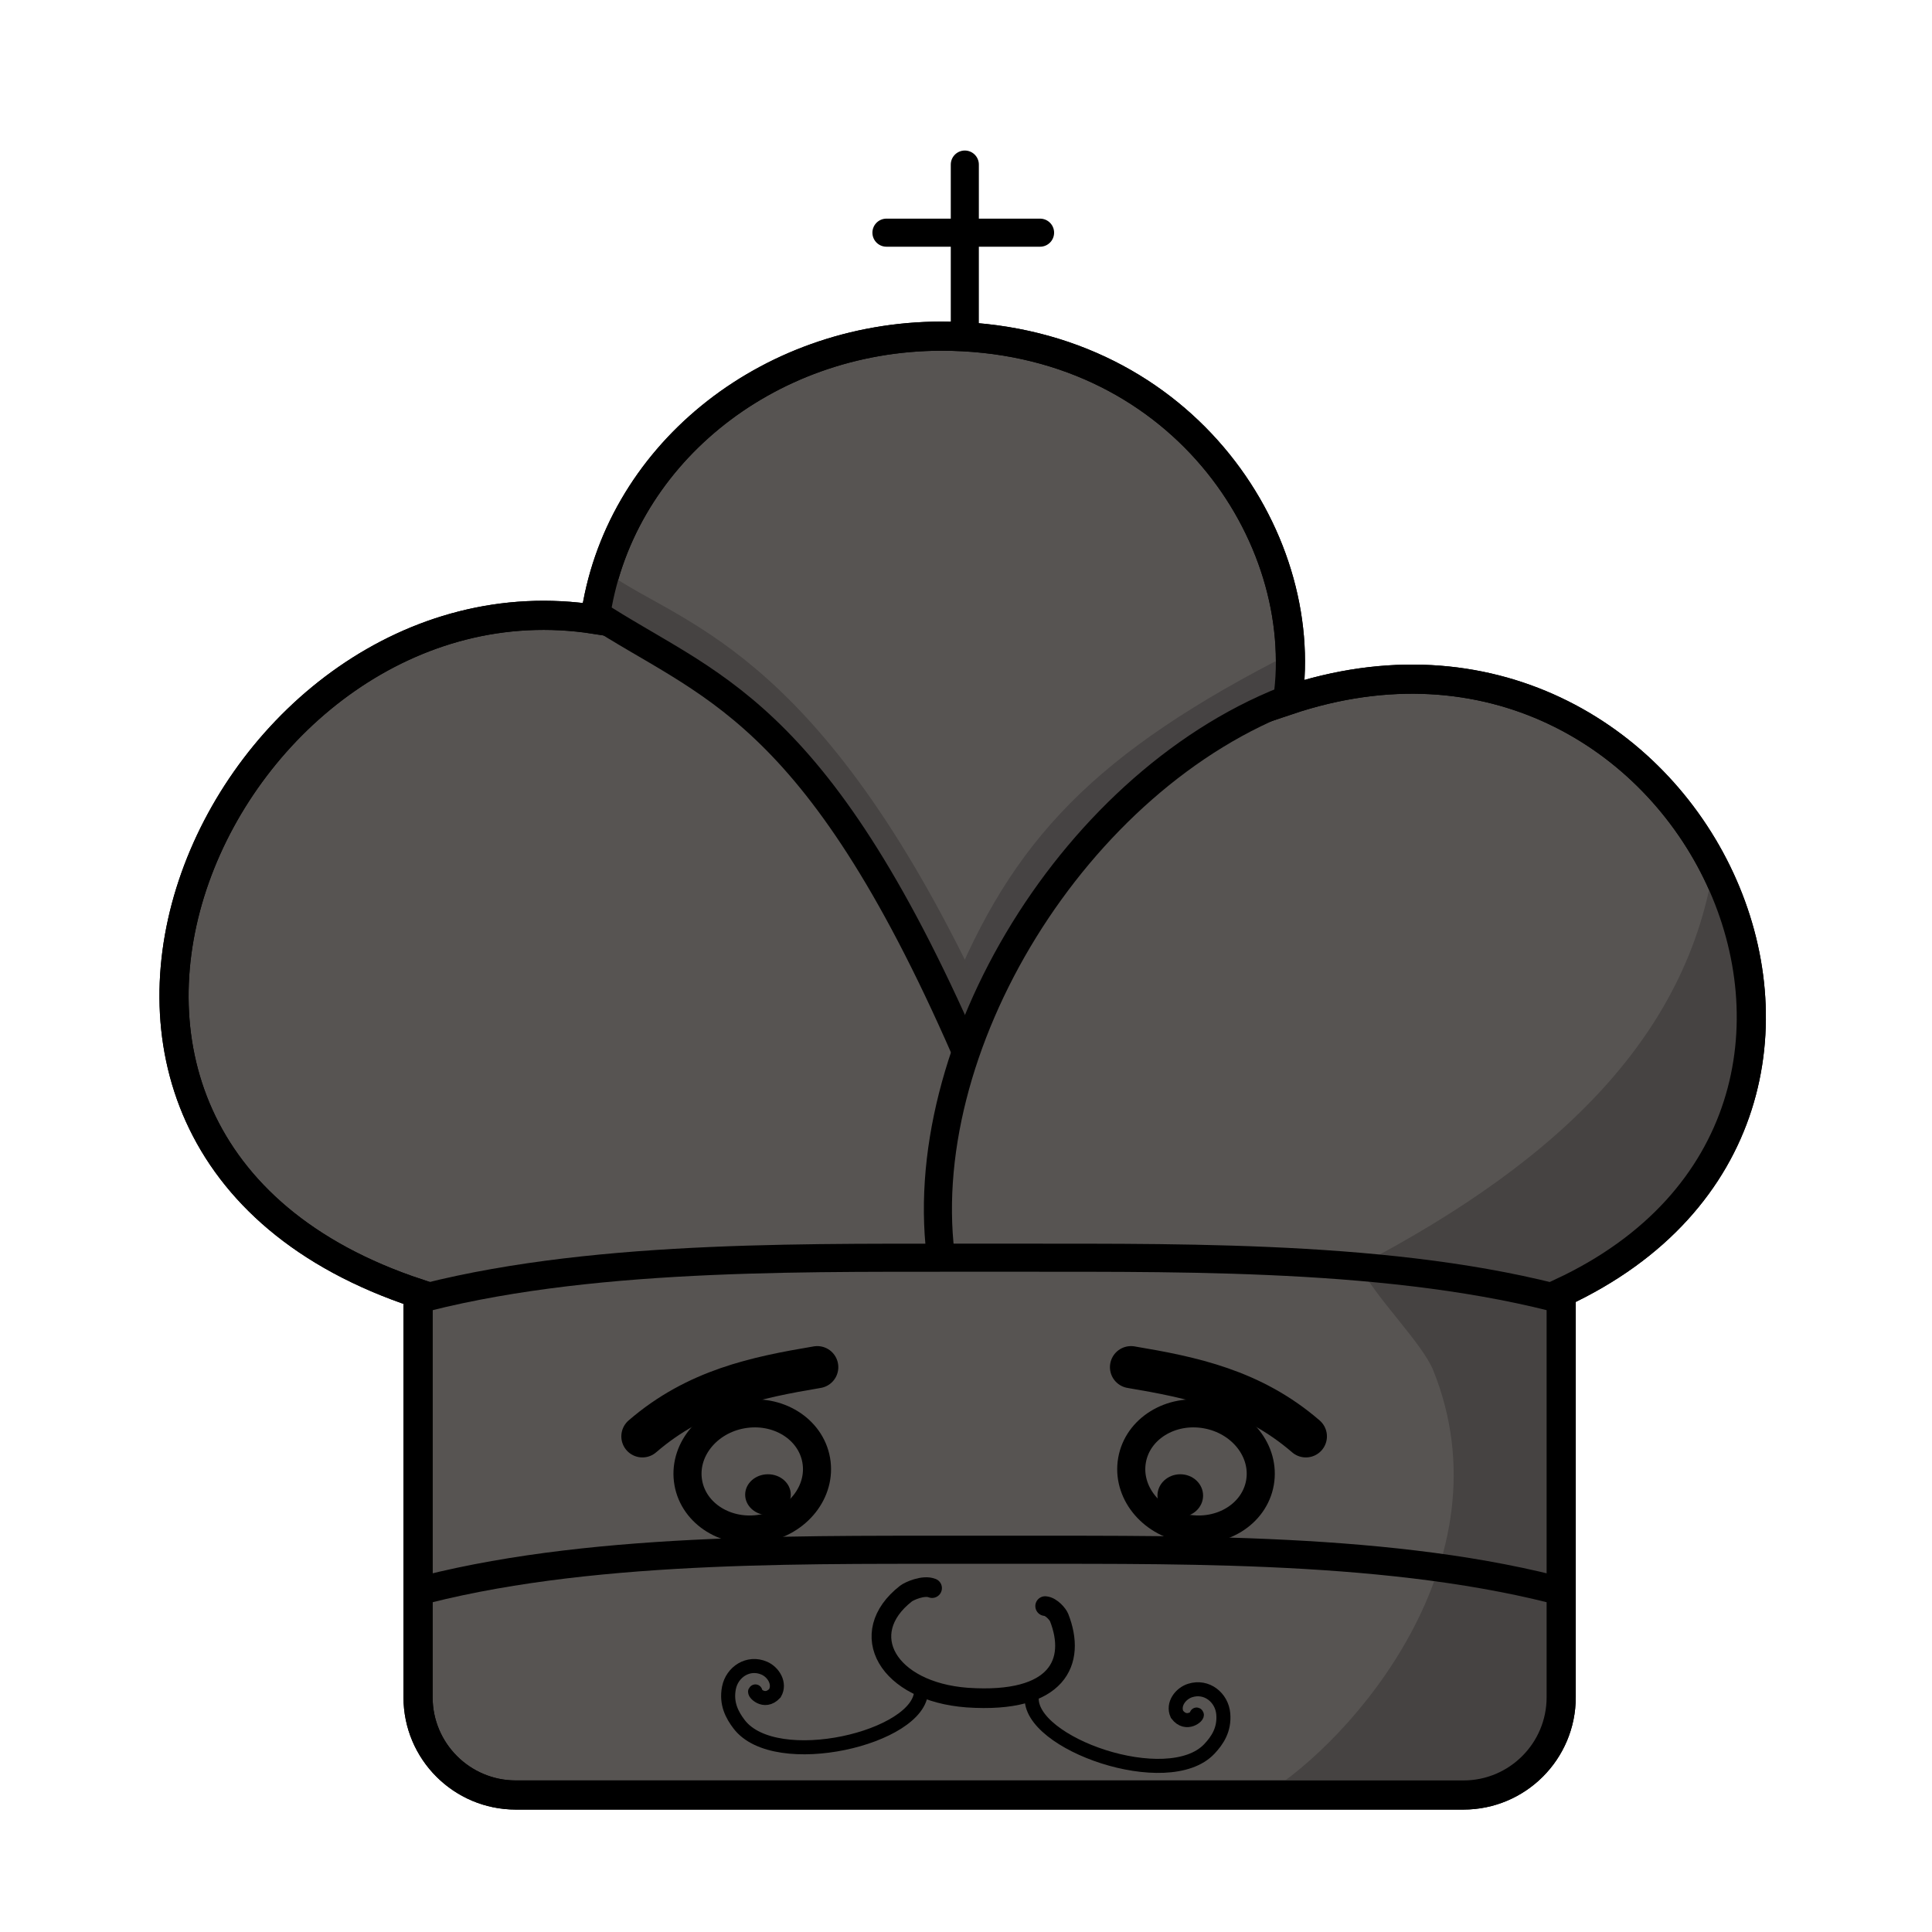
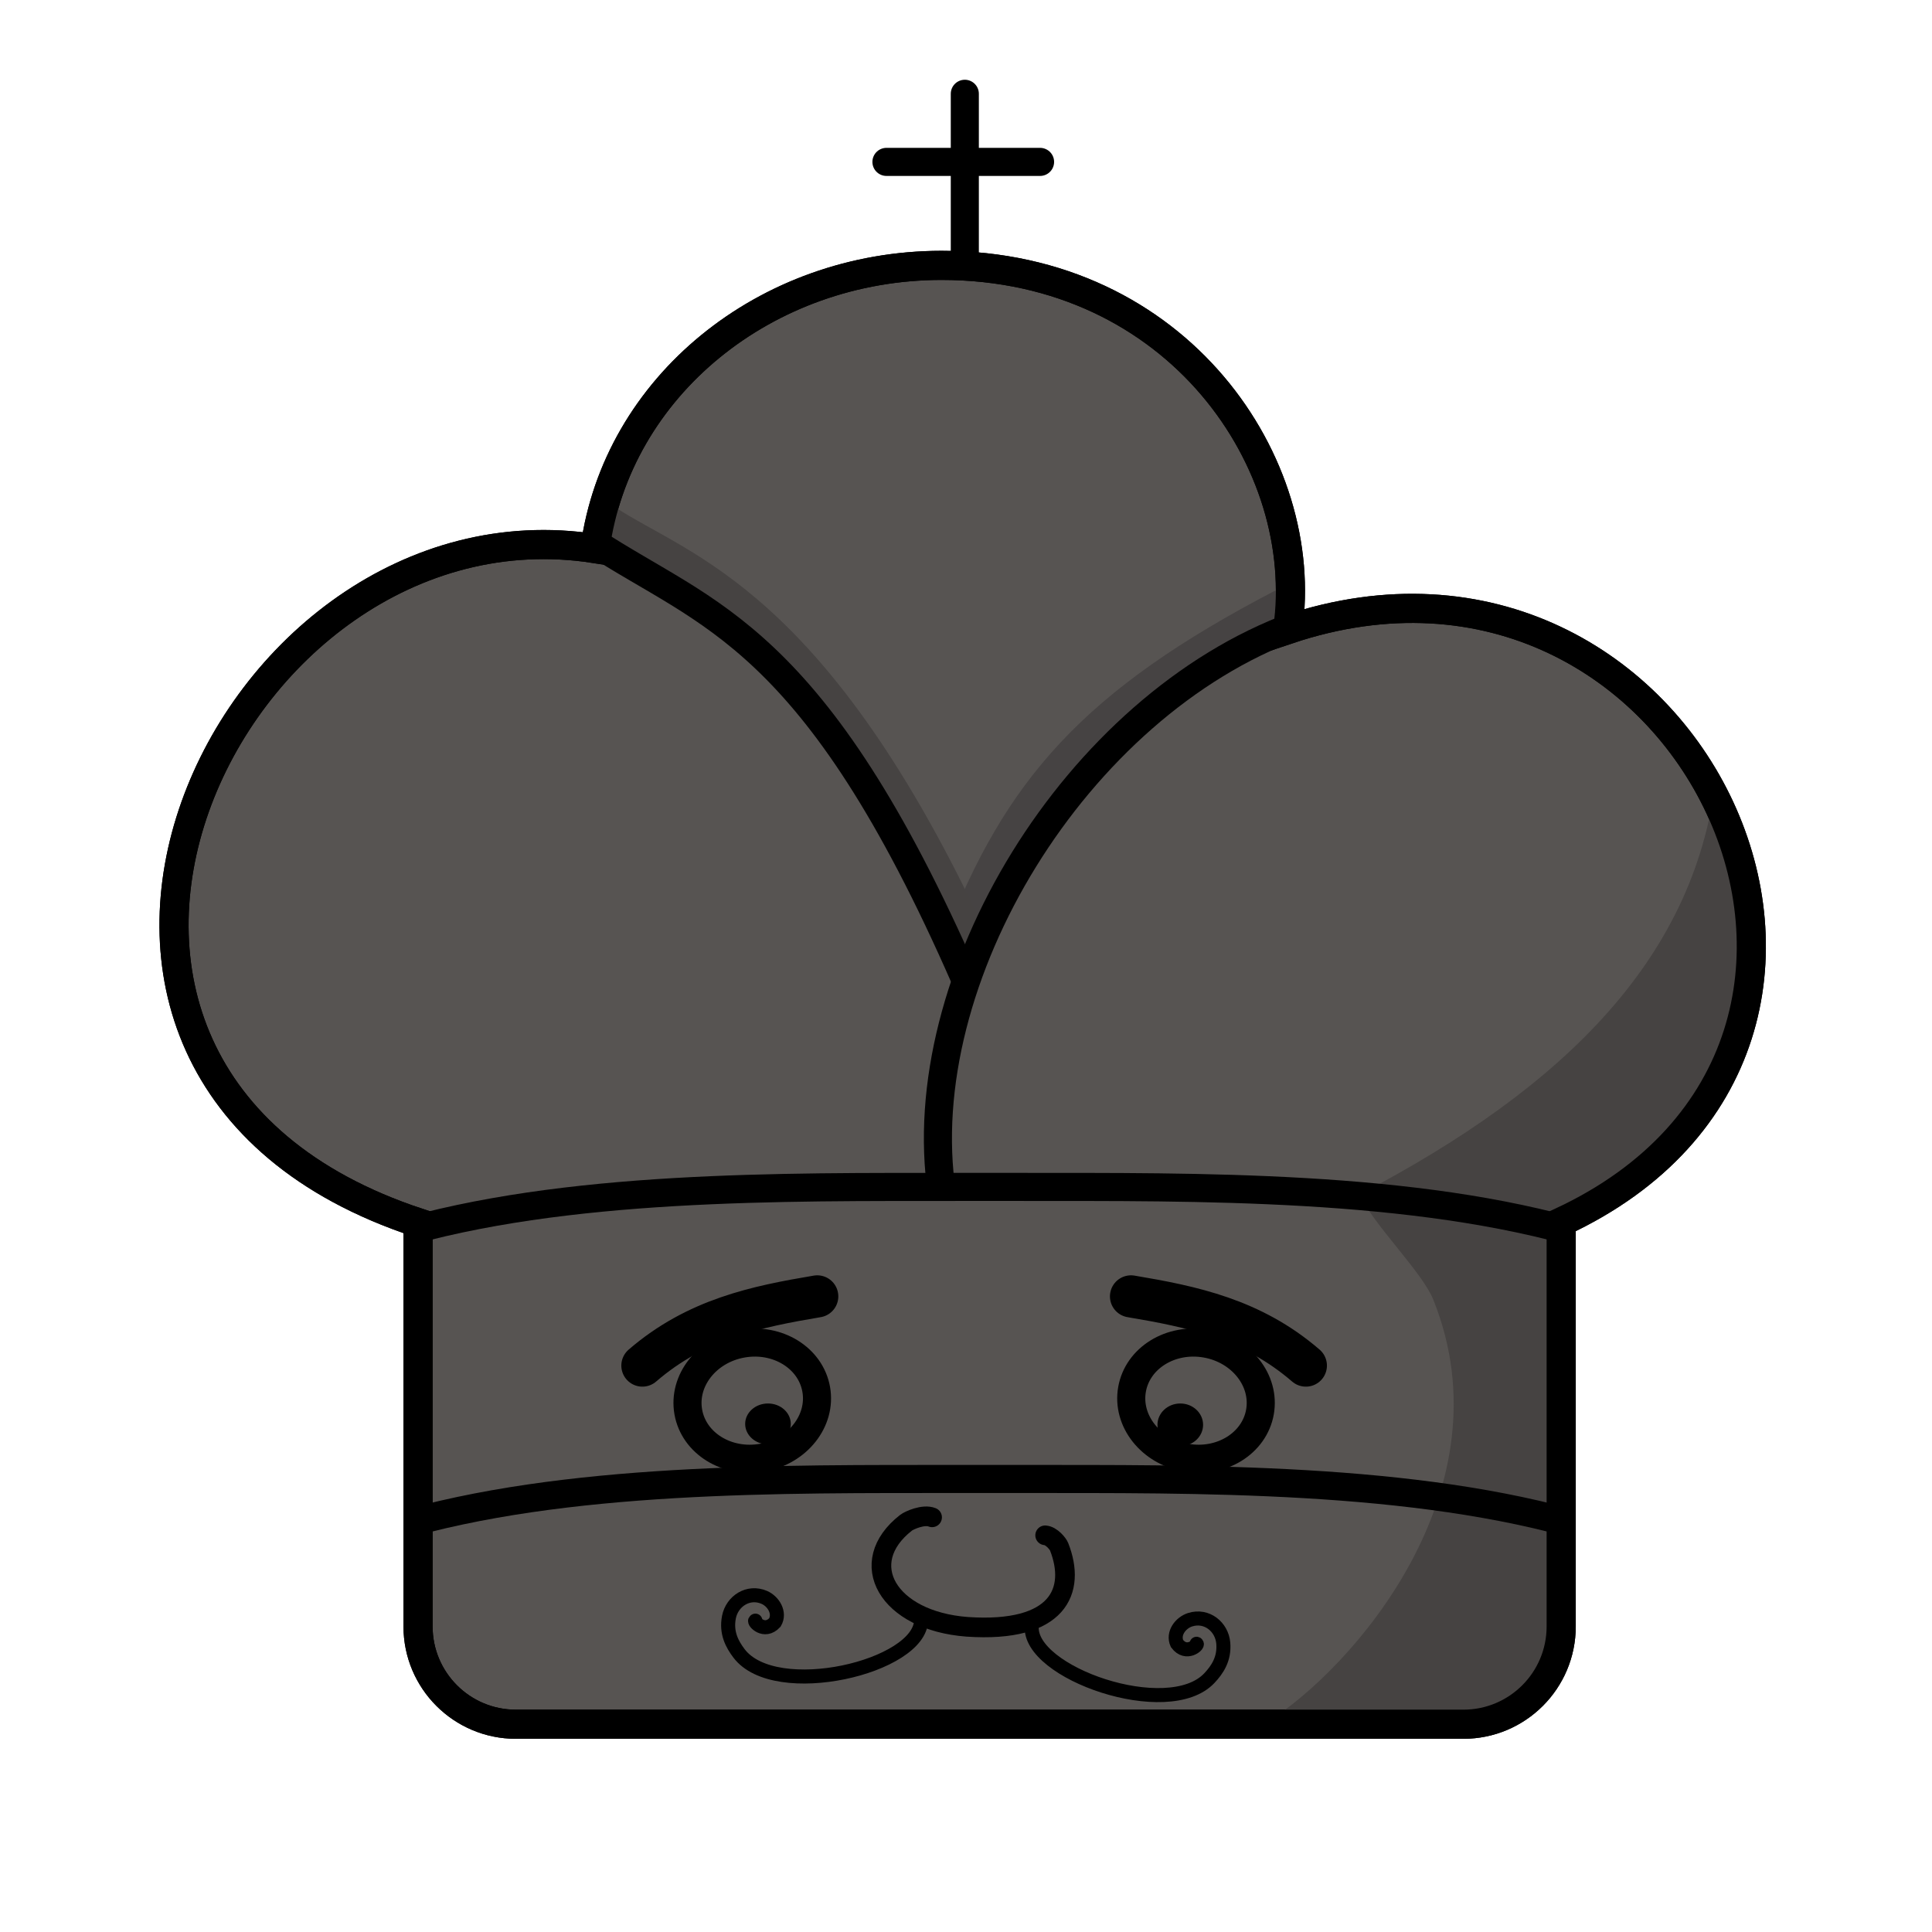
<svg xmlns="http://www.w3.org/2000/svg" version="1.1" id="svg1" width="688" height="688" viewBox="0 0 688 688" xml:space="preserve">
  <defs id="defs1" />
  <g id="g1" style="display:inline">
-     <path id="path1" style="fill:#575452;fill-opacity:1;stroke:#000000;stroke-width:10.377;stroke-dasharray:none;stroke-opacity:1" d="m 335.225,119.705 c -62.684,0.065 -115.531,43.277 -123.334,100.85 C 80.341,200.021 -15.314,406.418 148.871,460.611 v 143.785 a 34.82,34.82 45 0 0 34.82,34.82 h 337.439 a 34.82,34.82 135 0 0 34.82,-34.82 v -144.039 c 137.299,-63.867 45.927,-259.08 -97.406,-210.955 8.563,-58.592 -38.742,-129.696 -123.32,-129.697 z" />
-     <path style="display:inline;fill:#464342;fill-opacity:1;stroke:none;stroke-width:10;stroke-linecap:round;stroke-dasharray:none;stroke-opacity:1" d="m 611.383,299.149 c -6.368,66.599 -54.393,113.346 -127.272,151.44 5.22,11.018 22.314,27.559 26.287,37.424 27.307,67.813 -28.916,131.755 -59.592,150.726 32.755,-2.156 64.69,-0.838 96.448,-7.978 14.257,-56.578 4.106,-111.752 5.251,-168.062 101.921,-48.722 62.249,-107.414 58.878,-163.551 z" id="path20" />
-     <path style="fill:none;stroke:#464343;stroke-width:10;stroke-dasharray:none;stroke-opacity:1" d="m 456.484,239.921 c -67.628,35.224 -94.308,66.027 -115.675,121.325" id="path18" />
-     <path style="fill:none;stroke:#464342;stroke-width:10;stroke-dasharray:none;stroke-opacity:1" d="m 216.432,210.082 c 26.696,17.585 73.819,28.085 130.348,149.875" id="path19" />
-     <path style="fill:none;stroke:#000000;stroke-width:10;stroke-dasharray:none;stroke-opacity:1" d="M 461.213,248.003 C 383.046,276.686 323.94,373.83 335.428,450.211" id="path3" />
-     <path style="fill:none;stroke:#000000;stroke-width:10;stroke-dasharray:none;stroke-opacity:1" d="m 211.406,218.164 c 40.282,26.418 78.489,32.509 132.421,155.994" id="path4" />
-     <path style="fill:none;stroke:#000000;stroke-width:10" d="m 151.814,461.961 c 62.779,-15.824 140.499,-13.888 201.196,-14.093 m 200.007,14.093 C 490.238,446.137 412.518,448.073 351.821,447.868" id="path2" />
-     <path style="fill:none;stroke:#000000;stroke-width:10" d="m 151.814,461.961 c 62.779,-15.824 140.499,-13.888 201.196,-14.093 m 200.007,14.093 C 490.238,446.137 412.518,448.073 351.821,447.868" id="path10" transform="translate(0,104)" />
-     <g id="g8">
+     <path id="path1" style="fill:#575452;fill-opacity:1;stroke:#000000;stroke-width:10.377;stroke-dasharray:none;stroke-opacity:1" d="m 335.225,119.705 c -62.684,0.065 -115.531,43.277 -123.334,100.85 C 80.341,200.021 -15.314,406.418 148.871,460.611 v 143.785 a 34.82,34.82 45 0 0 34.82,34.82 h 337.439 a 34.82,34.82 135 0 0 34.82,-34.82 v -144.039 c 137.299,-63.867 45.927,-259.08 -97.406,-210.955 8.563,-58.592 -38.742,-129.696 -123.32,-129.697 z" transform="translate(0,-25.2052)" />
+     <path style="display:inline;fill:#464342;fill-opacity:1;stroke:none;stroke-width:10;stroke-linecap:round;stroke-dasharray:none;stroke-opacity:1" d="m 611.383,273.944 c -6.368,66.599 -54.393,113.346 -127.272,151.44 5.22,11.018 22.314,27.559 26.287,37.424 27.307,67.813 -28.916,131.755 -59.592,150.726 32.755,-2.156 64.69,-0.838 96.448,-7.978 14.257,-56.578 4.106,-111.752 5.251,-168.062 101.921,-48.722 62.249,-107.414 58.878,-163.551 z" id="path20" />
+     <path style="fill:none;stroke:#464343;stroke-width:10;stroke-dasharray:none;stroke-opacity:1" d="m 456.484,214.716 c -67.628,35.224 -94.308,66.027 -115.675,121.325" id="path18" />
+     <path style="fill:none;stroke:#464342;stroke-width:10;stroke-dasharray:none;stroke-opacity:1" d="m 216.432,184.877 c 26.696,17.585 73.819,28.085 130.348,149.875" id="path19" />
+     <path style="fill:none;stroke:#000000;stroke-width:10;stroke-dasharray:none;stroke-opacity:1" d="M 461.213,222.797 C 383.046,251.481 323.94,348.625 335.428,425.006" id="path3" />
+     <path style="fill:none;stroke:#000000;stroke-width:10;stroke-dasharray:none;stroke-opacity:1" d="m 211.406,192.959 c 40.282,26.418 78.489,32.509 132.421,155.994" id="path4" />
+     <path style="fill:none;stroke:#000000;stroke-width:10" d="m 151.814,461.961 c 62.779,-15.824 140.499,-13.888 201.196,-14.093 m 200.007,14.093 C 490.238,446.137 412.518,448.073 351.821,447.868" id="path2" transform="translate(0,-25.2052)" />
+     <path style="fill:none;stroke:#000000;stroke-width:10" d="m 151.814,461.961 c 62.779,-15.824 140.499,-13.888 201.196,-14.093 m 200.007,14.093 C 490.238,446.137 412.518,448.073 351.821,447.868" id="path10" transform="translate(0,78.7948)" />
+     <g id="g8" transform="translate(0,-25.2052)">
      <path style="fill:none;stroke:#000000;stroke-width:15;stroke-linecap:round;stroke-dasharray:none" d="m 228.759,511.501 c 19.272,-16.635 40.705,-21.014 62.27,-24.645" id="path5" />
      <ellipse style="fill:none;stroke:#000000;stroke-width:10;stroke-linecap:round;stroke-dasharray:none" id="path7" cx="172.823" cy="562.547" rx="23.13" ry="20.606" transform="rotate(-10)" />
      <ellipse style="fill:#000000;fill-opacity:1;stroke:none;stroke-width:36.749;stroke-linecap:round;stroke-dasharray:none" id="path8" cx="273.482" cy="532.273" rx="8.123" ry="7.277" />
    </g>
-     <g id="g10" transform="matrix(-1,0,0,1,693.7884,0)" style="display:inline">
+     <g id="g10" transform="matrix(-1,0,0,1,693.7884,-25.2052)" style="display:inline">
      <path style="fill:none;stroke:#000000;stroke-width:15;stroke-linecap:round;stroke-dasharray:none" d="m 228.759,511.501 c 19.272,-16.635 40.705,-21.014 62.27,-24.645" id="path9" />
      <ellipse style="fill:none;stroke:#000000;stroke-width:10;stroke-linecap:round;stroke-dasharray:none" id="ellipse9" cx="172.823" cy="562.547" rx="23.13" ry="20.606" transform="rotate(-10)" />
      <ellipse style="fill:#000000;fill-opacity:1;stroke:none;stroke-width:37.537;stroke-linecap:round;stroke-dasharray:none" id="ellipse10" cx="273.482" cy="532.589" rx="8.123" ry="7.592" />
    </g>
-     <g id="g17">
+     <g id="g17" transform="translate(0,-25.2052)">
      <path style="fill:none;fill-opacity:1;stroke:#000000;stroke-width:7;stroke-linecap:round;stroke-dasharray:none;stroke-opacity:1" d="m 372.186,571.939 c 2.259,0.172 4.554,3.006 4.969,4.061 6.143,15.621 -0.168,30.743 -32.725,28.528 -28.319,-2.114 -40.063,-22.793 -21.783,-37.06 1.06,-0.828 6.205,-3.179 9.278,-1.928" id="path15" />
      <path id="path16" style="fill:none;fill-rule:evenodd;stroke:#000000;stroke-width:5;stroke-linecap:round" d="m 426.117,610.563 c 0.84,0.221 -3.608,4.414 -6.98,-0.083 -1.629,-3.607 1.292,-7.414 4.694,-8.486 5.902,-1.86 11.284,2.531 11.785,8.331 0.488,5.65 -2.146,9.483 -4.94,12.458 -14.66,15.612 -64.808,-1.943 -63.247,-18.613" />
      <path id="path17" style="fill:none;fill-rule:evenodd;stroke:#000000;stroke-width:5;stroke-linecap:round" d="m 268.999,602.329 c -0.858,0.132 3.127,4.767 6.95,0.647 1.997,-3.416 -0.51,-7.508 -3.781,-8.93 -5.676,-2.466 -11.486,1.338 -12.591,7.054 -1.076,5.568 1.143,9.656 3.61,12.906 12.948,17.059 64.656,4.842 64.846,-11.899" />
    </g>
-     <g id="g11" style="display:inline">
-       <path style="fill:none;stroke:#000000;stroke-width:10;stroke-linecap:round;stroke-opacity:1" d="m 343.579,119.433 0,-60.829" id="path6" />
+     <g id="g11" style="display:inline" transform="translate(0,-25.2052)">
+       <path style="fill:none;stroke:#000000;stroke-width:10;stroke-linecap:round;stroke-opacity:1" d="M 343.579,119.433 V 58.604" id="path6" />
      <path style="fill:none;stroke:#000000;stroke-width:10;stroke-linecap:round;stroke-opacity:1" d="m 315.671,82.857 h 54.703" id="path11" />
    </g>
-     <path id="path21" style="fill:none;fill-opacity:1;stroke:#000000;stroke-width:10.377;stroke-dasharray:none;stroke-opacity:1" d="m 335.225,119.705 c -62.684,0.065 -115.531,43.277 -123.334,100.85 C 80.341,200.021 -15.314,406.418 148.871,460.611 v 143.785 a 34.82,34.82 45 0 0 34.82,34.82 h 337.439 a 34.82,34.82 135 0 0 34.82,-34.82 v -144.039 c 137.299,-63.867 45.927,-259.08 -97.406,-210.955 8.563,-58.592 -38.742,-129.696 -123.32,-129.697 z" />
+     <path id="path21" style="fill:none;fill-opacity:1;stroke:#000000;stroke-width:10.377;stroke-dasharray:none;stroke-opacity:1" d="m 335.225,119.705 c -62.684,0.065 -115.531,43.277 -123.334,100.85 C 80.341,200.021 -15.314,406.418 148.871,460.611 v 143.785 a 34.82,34.82 45 0 0 34.82,34.82 h 337.439 a 34.82,34.82 135 0 0 34.82,-34.82 v -144.039 c 137.299,-63.867 45.927,-259.08 -97.406,-210.955 8.563,-58.592 -38.742,-129.696 -123.32,-129.697 z" transform="translate(0,-25.2052)" />
  </g>
</svg>
